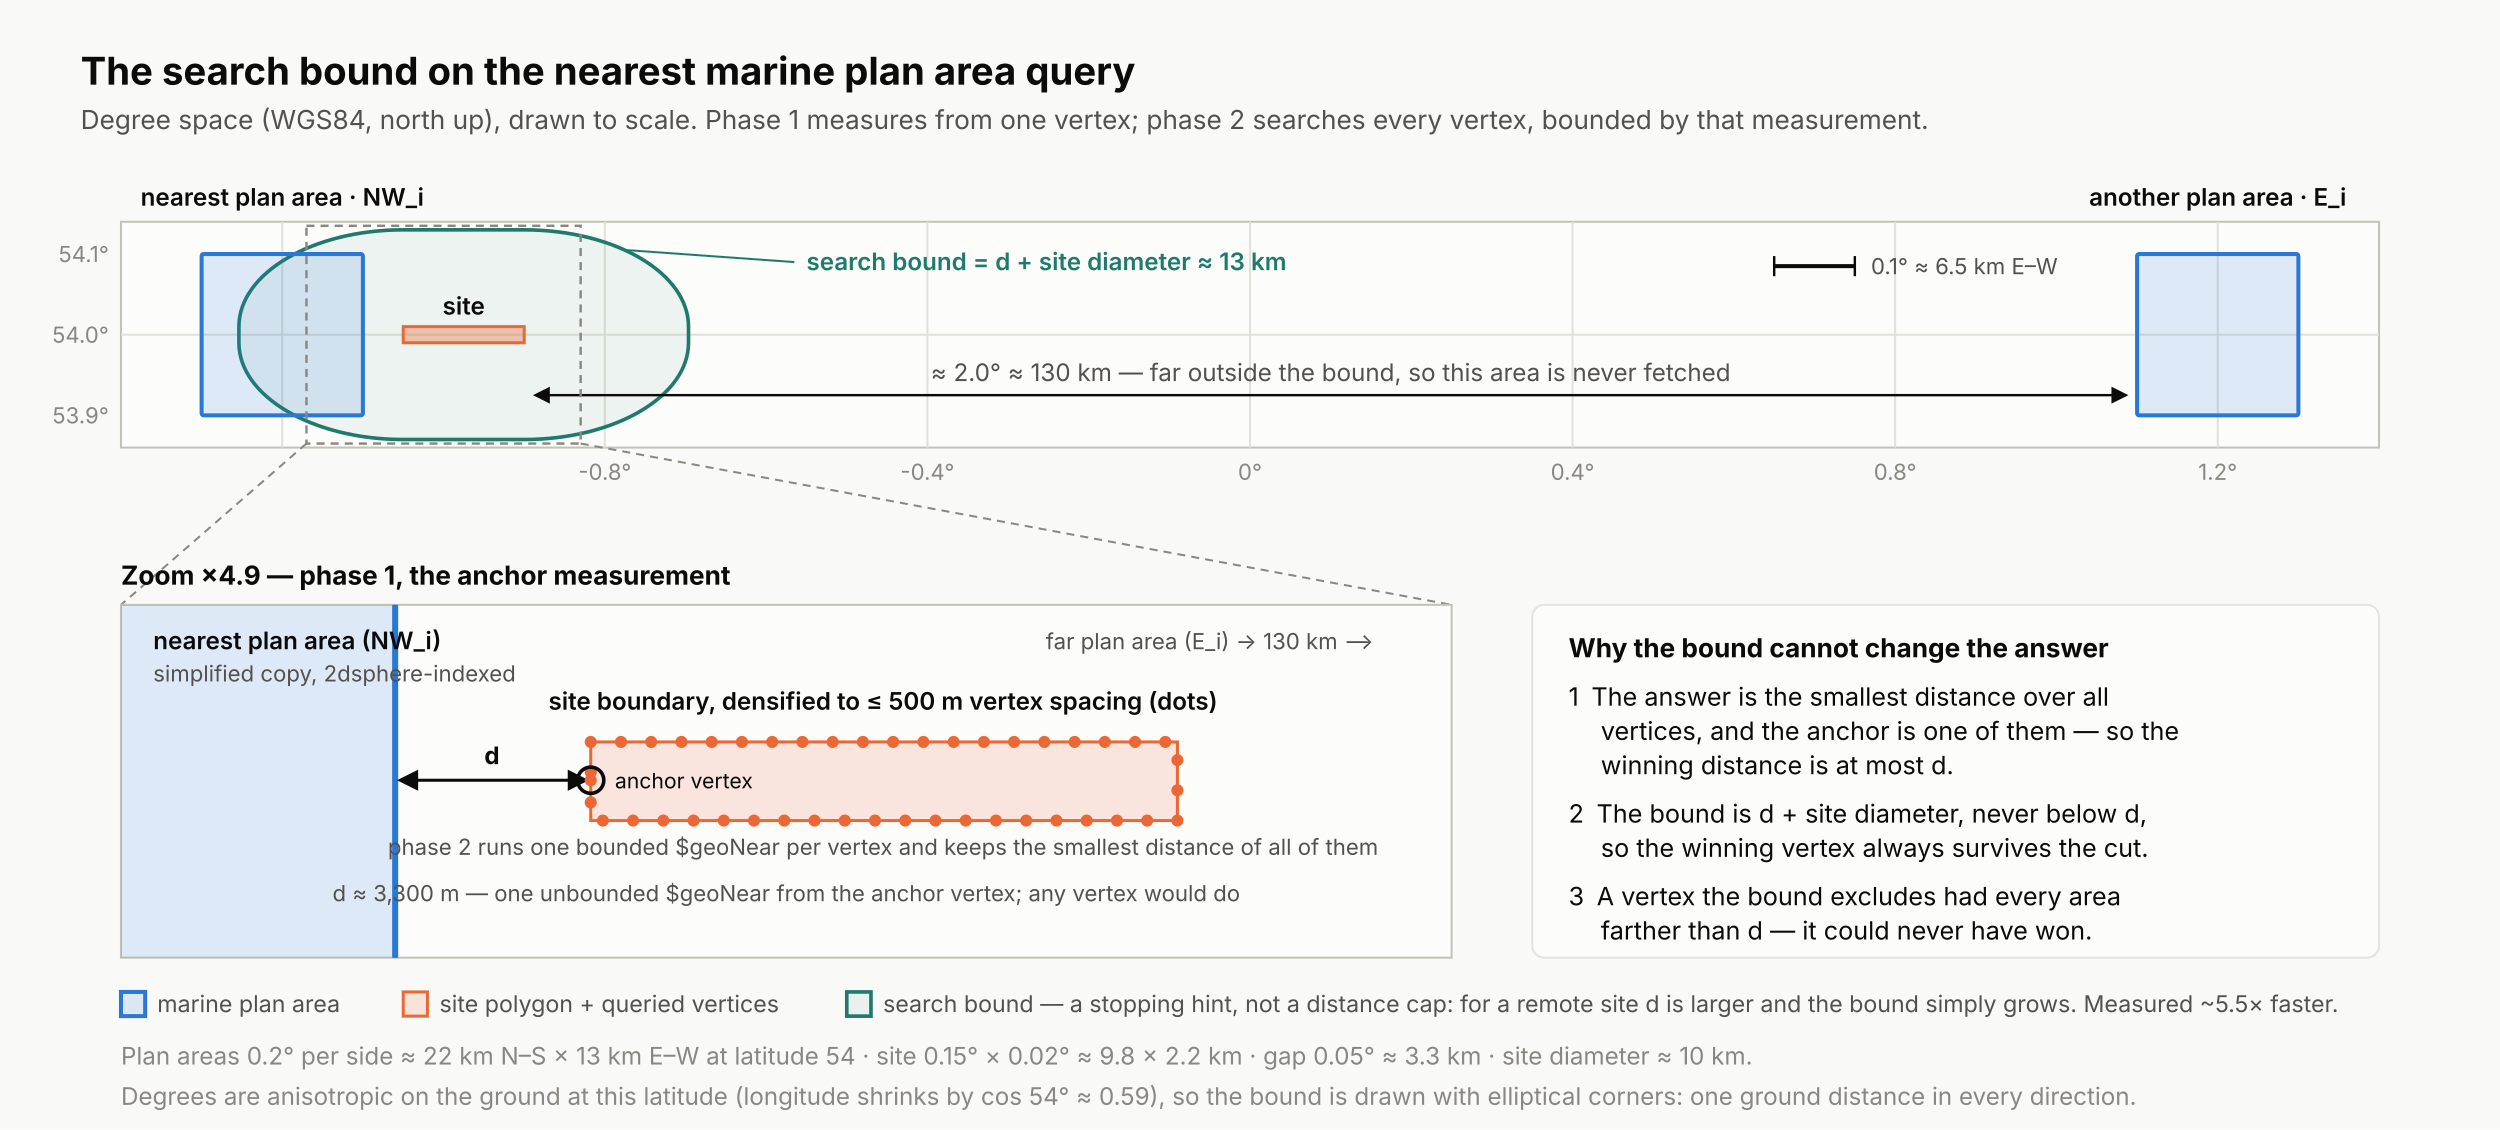
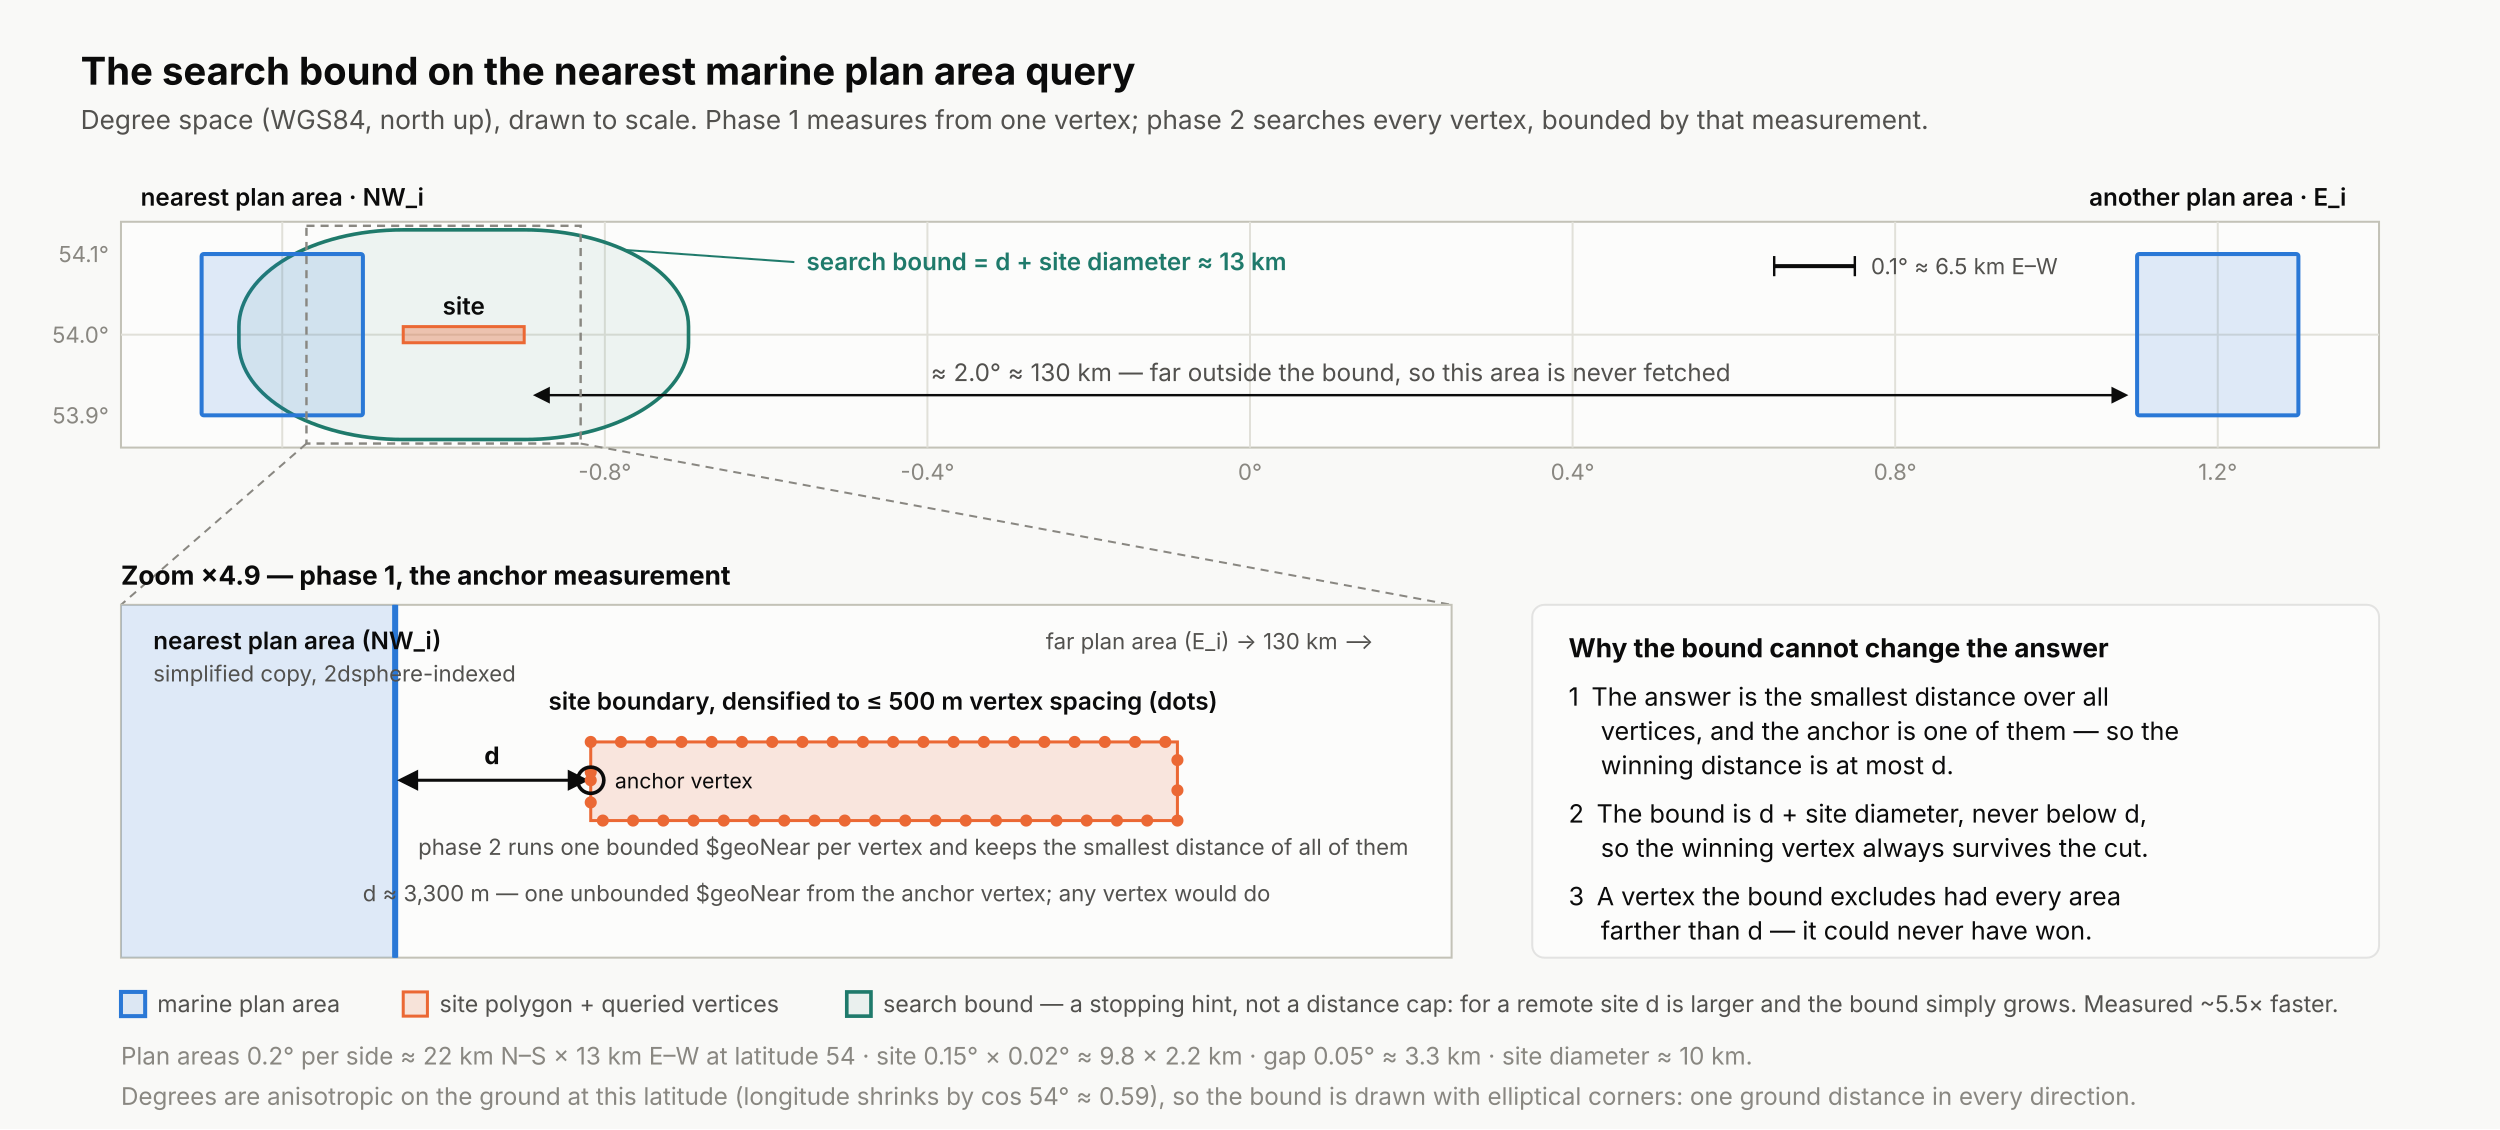
<svg xmlns="http://www.w3.org/2000/svg" viewBox="0 0 1240 560" font-family="system-ui, -apple-system, 'Segoe UI', sans-serif">
  <defs>
    <marker id="arrowL" viewBox="0 0 10 10" refX="2" refY="5" markerWidth="7" markerHeight="7" orient="auto">
      <path d="M10 0 L0 5 L10 10 z" fill="#0b0b0b" />
    </marker>
    <marker id="arrowR" viewBox="0 0 10 10" refX="8" refY="5" markerWidth="7" markerHeight="7" orient="auto">
      <path d="M0 0 L10 5 L0 10 z" fill="#0b0b0b" />
    </marker>
    <clipPath id="insetClip">
      <rect x="60" y="300" width="660" height="175" />
    </clipPath>
  </defs>
  <rect x="0" y="0" width="1240" height="560" fill="#f9f9f7" />
  <text x="40" y="42" font-size="19" font-weight="650" fill="#0b0b0b">The search bound on the nearest marine plan area query</text>
  <text x="40" y="64" font-size="13" fill="#52514e">Degree space (WGS84, north up), drawn to scale. Phase 1 measures from one vertex; phase 2 searches every vertex, bounded by that measurement.</text>
  <rect x="60" y="110" width="1120" height="112" fill="#fcfcfb" stroke="#c3c2b7" stroke-width="1" />
  <g stroke="#e1e0d9" stroke-width="1">
    <line x1="140" y1="110" x2="140" y2="222" />
    <line x1="300" y1="110" x2="300" y2="222" />
    <line x1="460" y1="110" x2="460" y2="222" />
    <line x1="620" y1="110" x2="620" y2="222" />
    <line x1="780" y1="110" x2="780" y2="222" />
    <line x1="940" y1="110" x2="940" y2="222" />
    <line x1="1100" y1="110" x2="1100" y2="222" />
    <line x1="60" y1="166" x2="1180" y2="166" />
  </g>
  <g font-size="11" fill="#898781" text-anchor="middle">
    <text x="300" y="238">-0.8°</text>
    <text x="460" y="238">-0.4°</text>
    <text x="620" y="238">0°</text>
    <text x="780" y="238">0.4°</text>
    <text x="940" y="238">0.8°</text>
    <text x="1100" y="238">1.2°</text>
  </g>
  <g font-size="11" fill="#898781" text-anchor="end">
    <text x="54" y="130">54.1°</text>
    <text x="54" y="170">54.0°</text>
    <text x="54" y="210">53.9°</text>
  </g>
  <rect x="118.5" y="114" width="223" height="104" rx="81.5" ry="48" fill="#1f7a6b" fill-opacity="0.07" stroke="#1f7a6b" stroke-width="1.8" />
  <rect x="100" y="126" width="80" height="80" fill="#2a78d6" fill-opacity="0.14" stroke="#2a78d6" stroke-width="2" rx="1" />
  <text x="140" y="102" font-size="12" font-weight="600" fill="#0b0b0b" text-anchor="middle">nearest plan area · NW_i</text>
  <rect x="1060" y="126" width="80" height="80" fill="#2a78d6" fill-opacity="0.14" stroke="#2a78d6" stroke-width="2" rx="1" />
  <text x="1100" y="102" font-size="12" font-weight="600" fill="#0b0b0b" text-anchor="middle">another plan area · E_i</text>
  <rect x="200" y="162" width="60" height="8" fill="#eb6834" fill-opacity="0.35" stroke="#eb6834" stroke-width="1.5" />
  <text x="230" y="156" font-size="12" font-weight="600" fill="#0b0b0b" text-anchor="middle">site</text>
  <line x1="310" y1="124" x2="394" y2="130" stroke="#1f7a6b" stroke-width="1" />
  <text x="400" y="134" font-size="12" font-weight="600" fill="#1f7a6b">search bound = d + site diameter ≈ 13 km</text>
  <line x1="266" y1="196" x2="1054" y2="196" stroke="#0b0b0b" stroke-width="1.2" marker-start="url(#arrowL)" marker-end="url(#arrowR)" />
  <text x="660" y="189" font-size="12" fill="#52514e" text-anchor="middle">≈ 2.0° ≈ 130 km — far outside the bound, so this area is never fetched</text>
  <line x1="880" y1="132" x2="920" y2="132" stroke="#0b0b0b" stroke-width="2" />
  <line x1="880" y1="127" x2="880" y2="137" stroke="#0b0b0b" stroke-width="1.2" />
  <line x1="920" y1="127" x2="920" y2="137" stroke="#0b0b0b" stroke-width="1.2" />
  <text x="928" y="136" font-size="11" fill="#52514e">0.1° ≈ 6.5 km E–W</text>
  <rect x="152" y="112" width="136" height="108" fill="none" stroke="#898781" stroke-width="1.2" stroke-dasharray="4 3" />
  <line x1="152" y1="220" x2="60" y2="300" stroke="#898781" stroke-width="1" stroke-dasharray="4 3" />
  <line x1="288" y1="220" x2="720" y2="300" stroke="#898781" stroke-width="1" stroke-dasharray="4 3" />
  <text x="60" y="290" font-size="13" font-weight="650" fill="#0b0b0b">Zoom ×4.9 — phase 1, the anchor measurement</text>
  <rect x="60" y="300" width="660" height="175" fill="#fcfcfb" stroke="#c3c2b7" stroke-width="1" />
  <g clip-path="url(#insetClip)">
    <rect x="-80" y="280" width="276" height="215" fill="#2a78d6" fill-opacity="0.14" stroke="#2a78d6" stroke-width="2" />
    <line x1="196" y1="300" x2="196" y2="475" stroke="#2a78d6" stroke-width="3" />
    <rect x="293" y="368" width="291" height="39" fill="#eb6834" fill-opacity="0.15" stroke="#eb6834" stroke-width="1.5" />
    <rect x="293" y="368" width="291" height="39" fill="none" stroke="#eb6834" stroke-width="6" stroke-dasharray="0 15" stroke-linecap="round" />
  </g>
  <text x="76" y="322" font-size="12" font-weight="600" fill="#0b0b0b">nearest plan area (NW_i)</text>
  <text x="76" y="338" font-size="11" fill="#52514e">simplified copy, 2dsphere-indexed</text>
  <text x="438" y="352" font-size="12" font-weight="600" fill="#0b0b0b" text-anchor="middle">site boundary, densified to ≤ 500 m vertex spacing (dots)</text>
-   <text x="438" y="424" font-size="11" fill="#52514e" text-anchor="middle">phase 2 runs one bounded $geoNear per vertex and keeps the smallest distance of all of them</text>
+   <text x="453" y="424" font-size="11" fill="#52514e" text-anchor="middle">phase 2 runs one bounded $geoNear per vertex and keeps the smallest distance of all of them</text>
  <line x1="199" y1="387" x2="290" y2="387" stroke="#0b0b0b" stroke-width="1.5" marker-start="url(#arrowL)" marker-end="url(#arrowR)" />
  <text x="244" y="379" font-size="12" font-weight="650" fill="#0b0b0b" text-anchor="middle">d</text>
  <circle cx="293" cy="387" r="3" fill="#eb6834" />
  <circle cx="293" cy="387" r="6.5" fill="none" stroke="#0b0b0b" stroke-width="1.8" />
  <text x="305" y="391" font-size="10.5" fill="#0b0b0b">anchor vertex</text>
-   <text x="390" y="447" font-size="11" fill="#52514e" text-anchor="middle">d ≈ 3,300 m — one unbounded $geoNear from the anchor vertex; any vertex would do</text>
+   <text x="405" y="447" font-size="11" fill="#52514e" text-anchor="middle">d ≈ 3,300 m — one unbounded $geoNear from the anchor vertex; any vertex would do</text>
  <text x="600" y="322" font-size="11" fill="#52514e" text-anchor="middle">far plan area (E_i) → 130 km ⟶</text>
  <rect x="760" y="300" width="420" height="175" fill="#fcfcfb" stroke="rgba(11,11,11,0.10)" stroke-width="1" rx="6" />
  <text x="778" y="326" font-size="13" font-weight="650" fill="#0b0b0b">Why the bound cannot change the answer</text>
  <g font-size="12.5" fill="#0b0b0b">
    <text x="778" y="350">1 The answer is the smallest distance over all</text>
    <text x="794" y="367">vertices, and the anchor is one of them — so the</text>
    <text x="794" y="384">winning distance is at most d.</text>
    <text x="778" y="408">2 The bound is d + site diameter, never below d,</text>
    <text x="794" y="425">so the winning vertex always survives the cut.</text>
    <text x="778" y="449">3 A vertex the bound excludes had every area</text>
    <text x="794" y="466">farther than d — it could never have won.</text>
  </g>
  <rect x="60" y="492" width="12" height="12" fill="#2a78d6" fill-opacity="0.14" stroke="#2a78d6" stroke-width="2" />
  <text x="78" y="502" font-size="11.5" fill="#52514e">marine plan area</text>
  <rect x="200" y="492" width="12" height="12" fill="#eb6834" fill-opacity="0.15" stroke="#eb6834" stroke-width="1.5" />
  <text x="218" y="502" font-size="11.5" fill="#52514e">site polygon + queried vertices</text>
  <rect x="420" y="492" width="12" height="12" fill="#1f7a6b" fill-opacity="0.07" stroke="#1f7a6b" stroke-width="1.8" />
  <text x="438" y="502" font-size="11.5" fill="#52514e">search bound — a stopping hint, not a distance cap: for a remote site d is larger and the bound simply grows. Measured ~5.5× faster.</text>
  <text x="60" y="528" font-size="12" fill="#898781">Plan areas 0.2° per side ≈ 22 km N–S × 13 km E–W at latitude 54 · site 0.15° × 0.02° ≈ 9.8 × 2.2 km · gap 0.05° ≈ 3.3 km · site diameter ≈ 10 km.</text>
  <text x="60" y="548" font-size="12" fill="#898781">Degrees are anisotropic on the ground at this latitude (longitude shrinks by cos 54° ≈ 0.59), so the bound is drawn with elliptical corners: one ground distance in every direction.</text>
</svg>
